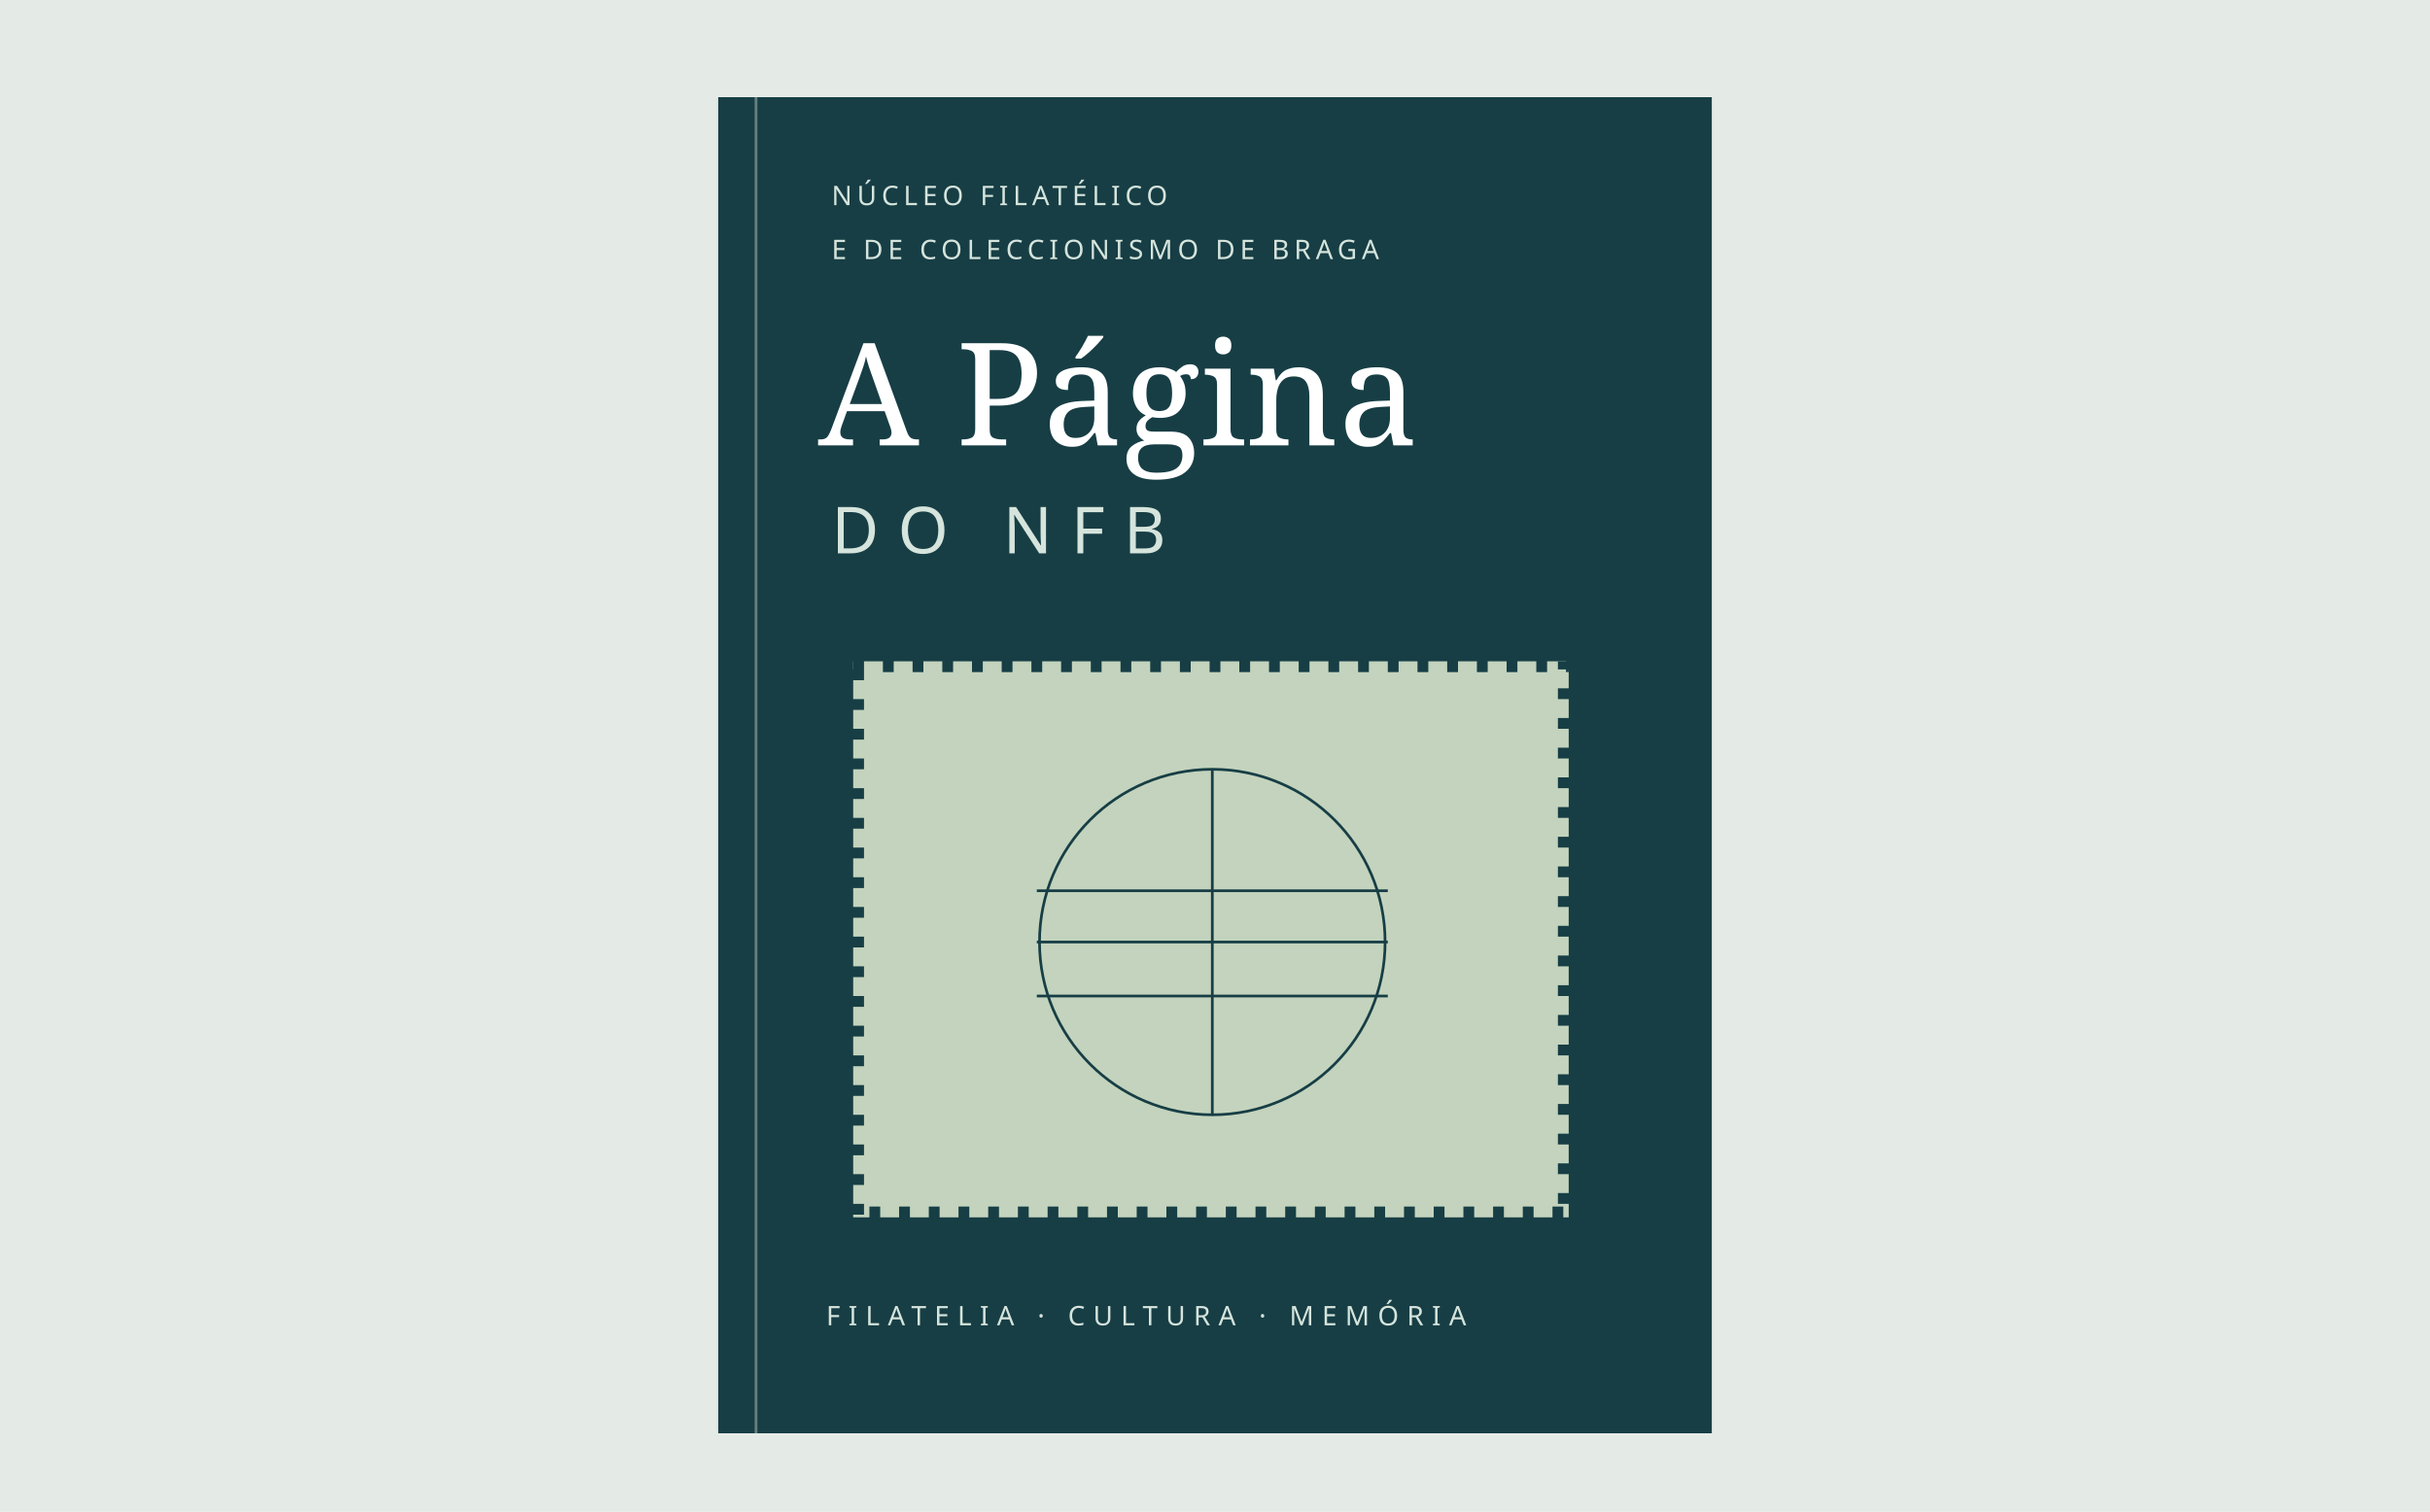
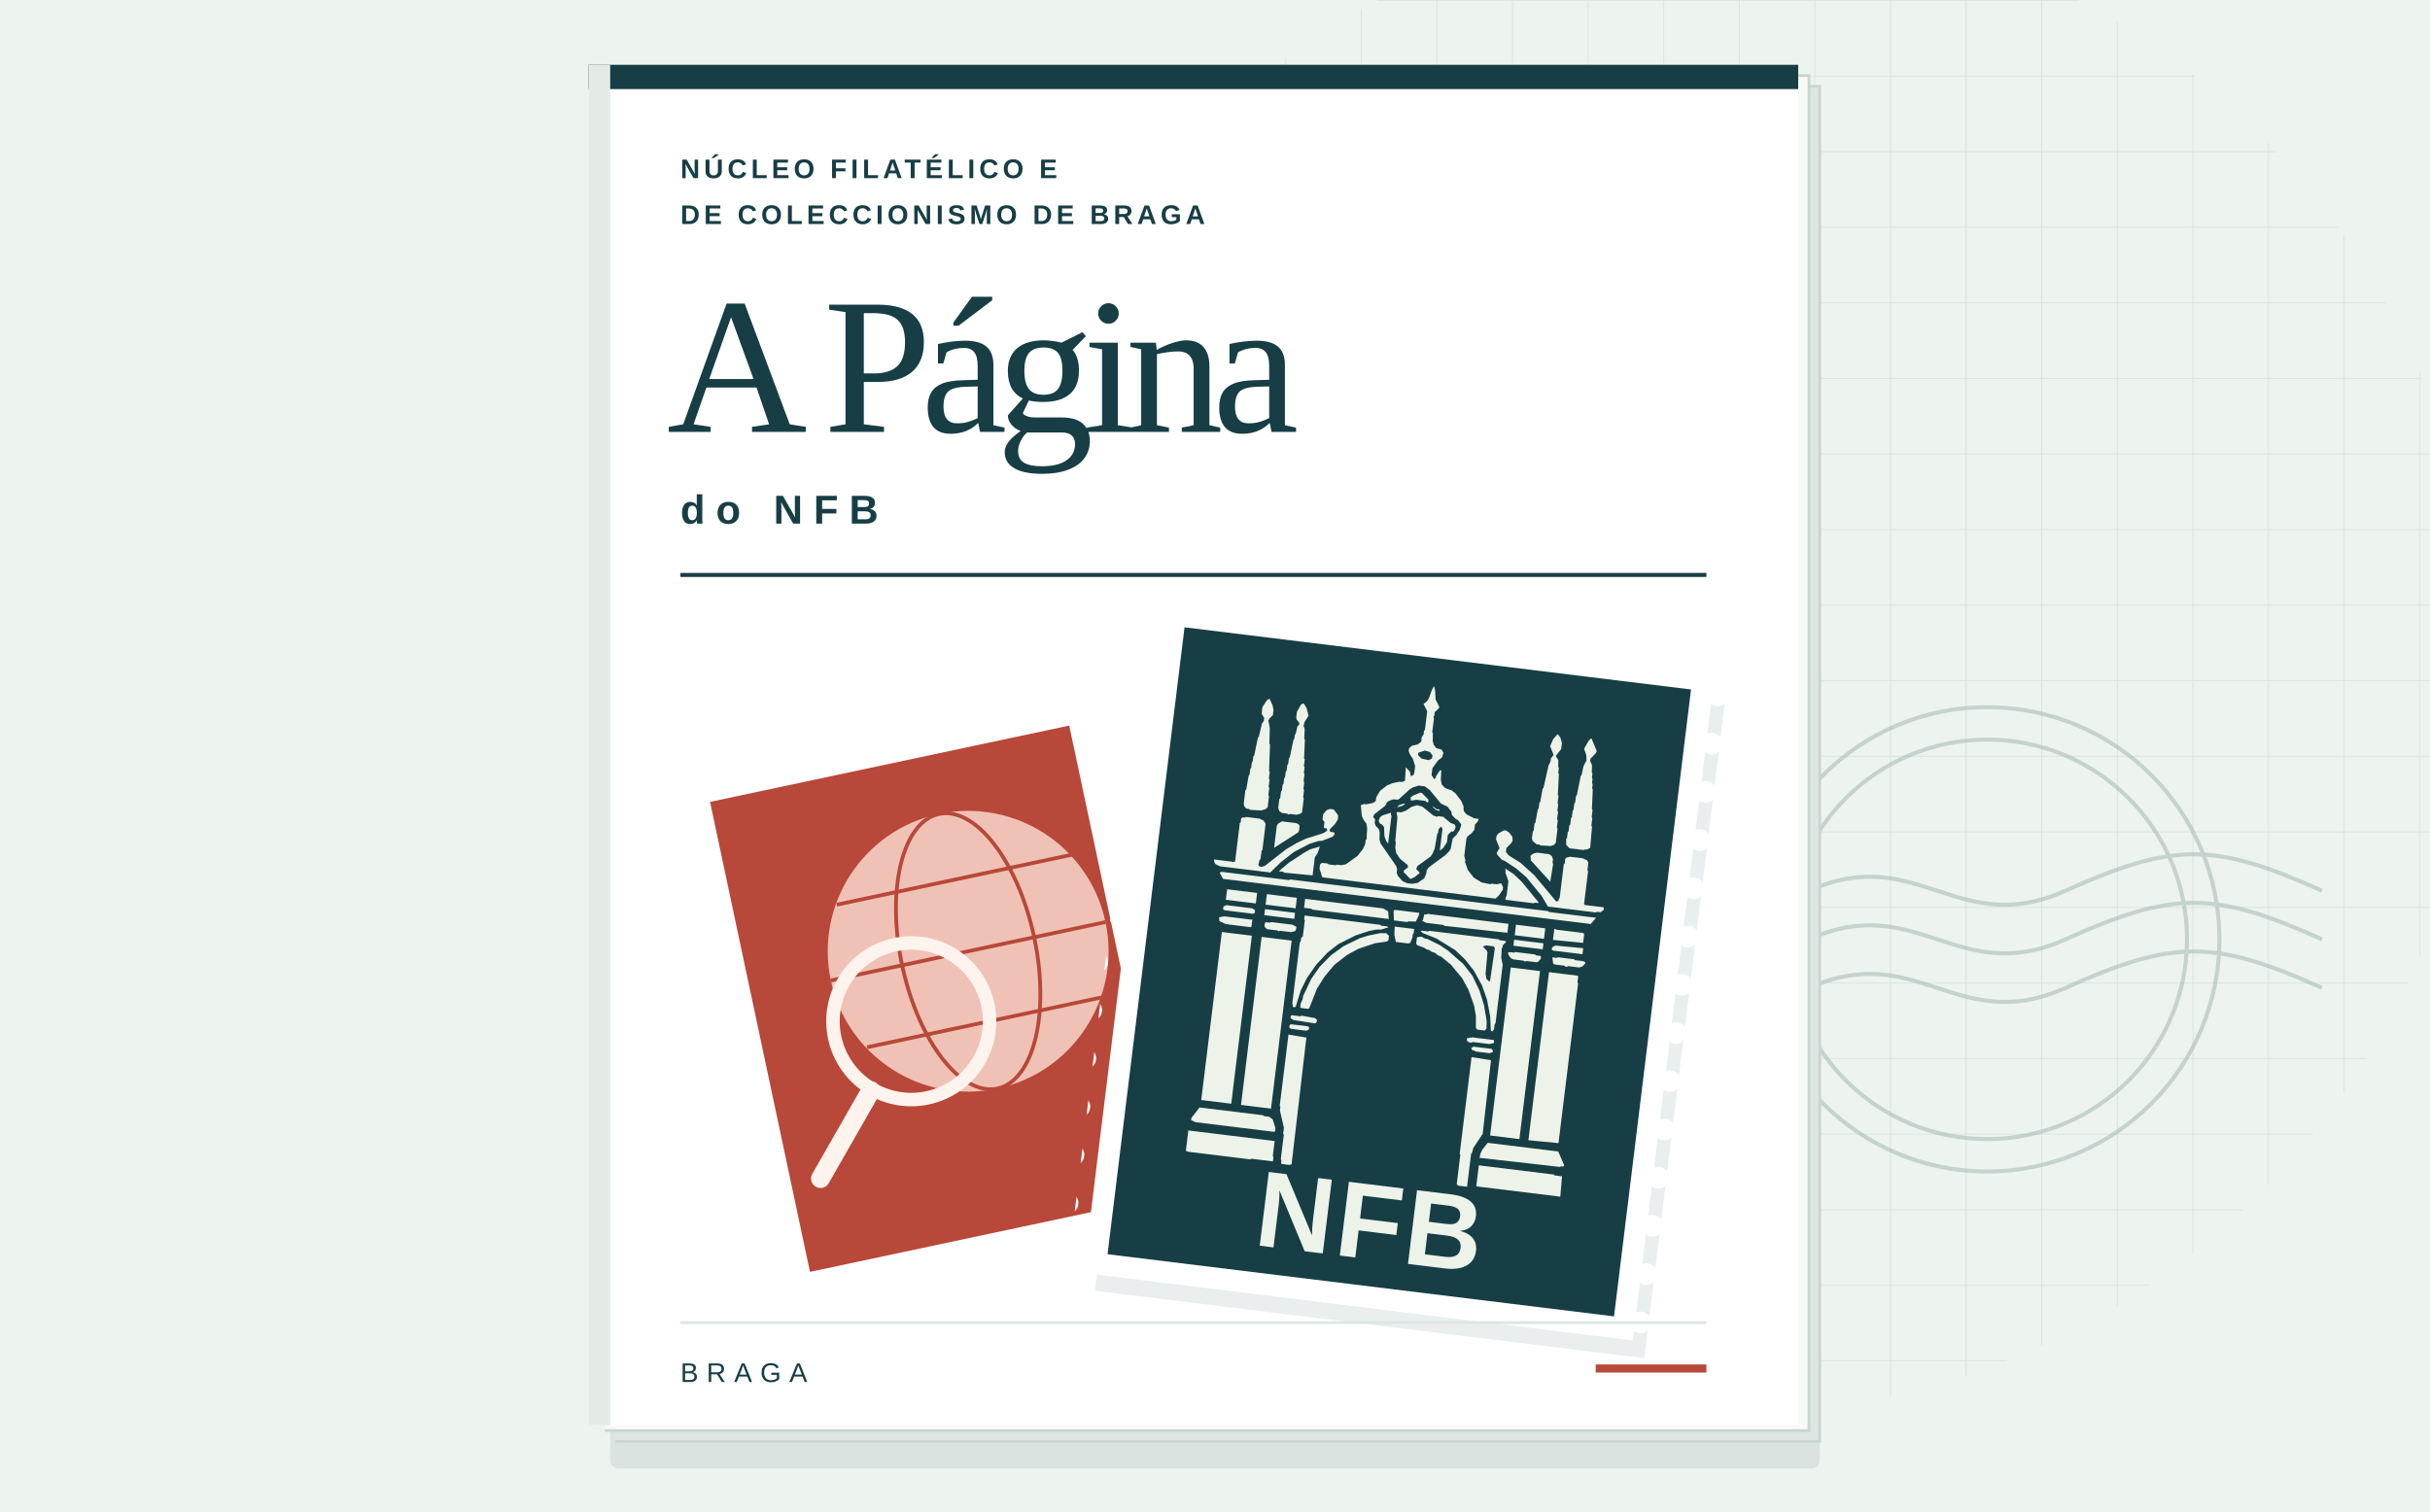
<svg xmlns="http://www.w3.org/2000/svg" width="900" height="560" viewBox="0 0 900 560">
-   <rect width="900" height="560" fill="#e4ebe7" />
-   <path d="M266 36h368v495H266Z" fill="#173e45" />
-   <path d="M280 36v495" stroke="#65817d" />
-   <text x="308" y="88" fill="#d5e4dc" font-family="sans-serif" font-size="10" letter-spacing="1.8">
-     <tspan x="308" y="76">NÚCLEO FILATÉLICO</tspan>
-     <tspan x="308" y="96">E DE COLECCIONISMO DE BRAGA</tspan>
+   <defs>
+     <pattern id="grid" width="28" height="28" patternUnits="userSpaceOnUse">
+       <path d="M28 0H0V28" fill="none" stroke="#dce6e2" stroke-width=".7" />
+     </pattern>
+     <pattern id="perforations" width="18" height="18" patternUnits="userSpaceOnUse">
+       <circle cx="9" cy="9" r="4" fill="#fff" />
+     </pattern>
+   </defs>
+   <rect width="900" height="560" fill="#edf3ef" />
+   <circle cx="640" cy="246" r="278" fill="url(#grid)" />
+   <g fill="none" stroke="#9db1ad" stroke-width="1.5" opacity=".5">
+     <circle cx="736" cy="348" r="86" />
+     <circle cx="736" cy="348" r="74" />
+     <path d="M670 330c40-18 55 18 95 0s55-18 95 0M670 348c40-18 55 18 95 0s55-18 95 0M670 366c40-18 55 18 95 0s55-18 95 0" />
+   </g>
+   <rect x="226" y="40" width="448" height="504" rx="3" fill="#173e45" opacity=".09" />
+   <path d="M228 32h446v502H228" fill="#dce6e2" stroke="#c9d5cf" />
+   <path d="M224 28h446v502H224" fill="#f8faf7" stroke="#c9d5cf" />
+   <path d="M218 24h448v504H218Z" fill="#fff" />
+   <path d="M218 24h448v9H218Z" fill="#173e45" />
+   <path d="M218 24h8v504h-8Z" fill="#e4ebe7" />
+   <path d="M252 213h380" stroke="#173e45" stroke-width="1.5" />
+   <text x="252" y="66" fill="#173e45" font-family="Arial,Helvetica,sans-serif" font-size="10" font-weight="700" letter-spacing="1.5">
+     <tspan x="252">NÚCLEO FILATÉLICO E</tspan>
+     <tspan x="252" dy="17">DE COLECCIONISMO DE BRAGA</tspan>
  </text>
-   <text x="303" y="165" fill="white" font-family="Georgia,serif" font-size="53">A Página</text>
-   <text x="308" y="205" fill="#d5e4dc" font-family="sans-serif" font-size="24" letter-spacing="7">DO NFB</text>
-   <rect x="316" y="245" width="265" height="206" fill="#c3d3bd" stroke="#173e45" stroke-width="8" stroke-dasharray="4 7" />
-   <circle cx="449" cy="349" r="64" fill="none" stroke="#173e45" />
-   <path d="M384 349h130m-65-64v128M384 330h130M384 369h130" stroke="#173e45" />
-   <text x="306" y="491" fill="#d5e4dc" font-family="sans-serif" font-size="10" letter-spacing="3">FILATELIA · CULTURA · MEMÓRIA</text>
+   <text x="247" y="160" fill="#173e45" font-family="Georgia,Times New Roman,serif" font-size="72" letter-spacing="-4">A Página</text>
+   <text x="252" y="194" fill="#173e45" font-family="Arial,Helvetica,sans-serif" font-size="15" font-weight="700" letter-spacing="4">do NFB</text>
+   <g transform="translate(273 274) rotate(-12 75 96)">
+     <rect width="150" height="192" fill="#fff" />
+     <rect x="7" y="7" width="136" height="178" fill="#b84839" />
+     <path d="M0 0H150V192H0Z" fill="none" stroke="url(#perforations)" stroke-width="10" />
+     <circle cx="89" cy="81" r="52" fill="#f0c2b5" />
+     <g fill="none" stroke="#b84839" stroke-width="1.4">
+       <ellipse cx="89" cy="81" rx="25" ry="52" />
+       <path d="M37 81h104M45 54h89M45 108h89" />
+     </g>
+     <circle cx="63" cy="102" r="29" fill="none" stroke="#fff3ee" stroke-width="5" />
+     <path d="m43 124-25 28" stroke="#fff3ee" stroke-width="7" stroke-linecap="round" />
+   </g>
+   <g transform="translate(416 235) rotate(7 102 123)">
+     <rect x="5" y="6" width="205" height="250" fill="#173e45" opacity=".09" />
+     <rect width="205" height="250" fill="#fff" />
+     <rect x="8" y="8" width="189" height="234" fill="#173e45" />
+     <path d="M0 0H205V250H0Z" fill="none" stroke="url(#perforations)" stroke-width="12" />
+     <g transform="translate(24 17) scale(.28)" fill="#edf3e9" fill-rule="evenodd">
+       <path d="M 29 628 L 29 655 L 32 656 L 115 656 L 116 655 L 145 655 L 145 649 L 144 648 L 144 628 Z M 416 627 L 416 655 L 528 655 L 527 628 L 517 628 L 516 627 Z M 415 617 L 523 616 L 524 615 L 527 615 L 528 613 L 518 596 L 424 596 L 418 606 L 416 612 L 416 616 Z M 31 611 L 31 614 L 37 616 L 142 616 L 143 615 L 143 611 L 138 600 L 133 597 L 126 597 L 125 596 L 40 596 Z M 389 486 L 389 615 L 390 616 L 390 655 L 392 657 L 404 657 L 404 613 L 405 612 L 406 605 L 416 585 L 415 487 Z M 145 486 L 145 581 L 146 582 L 146 587 L 154 609 L 154 617 L 155 618 L 155 651 L 156 652 L 156 656 L 157 657 L 167 657 L 170 656 L 169 487 Z M 387 474 L 389 477 L 392 477 L 393 478 L 412 478 L 416 476 L 416 474 L 414 472 L 390 472 Z M 145 473 L 145 477 L 148 478 L 168 478 L 171 476 L 171 473 L 169 472 L 147 472 Z M 380 462 L 380 465 L 383 467 L 387 467 L 388 466 L 410 466 L 416 464 L 416 461 L 415 460 L 387 460 Z M 145 461 L 145 464 L 149 466 L 178 467 L 180 465 L 180 462 L 177 460 L 159 459 L 158 460 L 146 460 Z M 477 362 L 477 586 L 517 585 L 517 372 L 516 371 L 516 363 L 515 362 Z M 426 362 L 426 586 L 465 586 L 465 362 Z M 94 362 L 94 586 L 134 586 L 134 362 Z M 41 362 L 41 586 L 81 586 L 81 362 Z M 479 342 L 481 350 L 483 351 L 496 351 L 497 352 L 500 352 L 501 351 L 516 351 L 520 349 L 523 345 L 523 343 L 520 342 L 509 342 L 508 341 L 486 341 L 485 342 Z M 420 343 L 421 346 L 425 350 L 428 351 L 442 351 L 443 352 L 446 351 L 459 351 L 461 350 L 464 346 L 464 343 L 463 342 L 457 342 L 456 341 L 429 341 L 428 342 L 422 342 Z M 96 343 L 96 347 L 97 349 L 100 351 L 114 351 L 115 352 L 117 351 L 132 351 L 137 349 L 138 347 L 138 343 L 132 341 L 104 341 L 103 342 L 98 342 Z M 35 343 L 36 348 L 45 351 L 78 351 L 79 350 L 79 342 L 80 341 L 42 341 Z M 257 337 L 249 338 L 234 343 L 223 348 L 203 361 L 188 375 L 175 392 L 166 409 L 158 433 L 158 437 L 156 443 L 156 448 L 157 449 L 167 449 L 168 448 L 175 421 L 183 404 L 194 387 L 209 372 L 223 362 L 244 352 L 259 348 L 261 346 L 261 340 Z M 299 337 L 298 338 L 298 346 L 300 348 L 309 350 L 313 352 L 316 352 L 319 354 L 324 355 L 329 358 L 333 359 L 347 368 L 364 384 L 374 398 L 384 418 L 388 431 L 390 447 L 392 449 L 402 449 L 404 446 L 403 436 L 397 416 L 389 398 L 377 379 L 363 365 L 341 350 L 329 344 L 312 338 L 309 338 L 304 336 Z M 303 328 L 302 329 L 305 331 L 324 336 L 350 348 L 365 359 L 378 372 L 391 390 L 400 408 L 407 430 L 410 448 L 412 449 L 414 446 L 414 439 L 415 438 L 415 360 L 412 351 L 411 338 L 412 337 L 412 334 L 416 329 L 414 328 L 407 328 L 406 327 L 313 327 L 312 328 Z M 390 337 L 400 337 L 402 339 L 401 383 L 400 384 L 396 381 L 394 375 L 393 346 L 392 344 L 386 339 Z M 267 327 L 268 338 L 271 347 L 287 347 L 290 346 L 292 339 L 292 334 L 293 333 L 293 327 Z M 259 329 L 257 328 L 249 328 L 248 327 L 147 327 L 147 332 L 148 333 L 148 355 L 146 357 L 146 362 L 145 363 L 145 445 L 146 446 L 146 449 L 149 449 L 150 448 L 154 426 L 160 409 L 170 390 L 183 372 L 196 359 L 217 345 L 234 337 L 243 334 L 250 333 Z M 39 328 L 39 332 L 41 333 L 79 333 L 81 332 L 81 328 L 77 326 L 43 326 Z M 477 329 L 477 332 L 479 333 L 518 333 L 518 325 L 481 326 Z M 426 325 L 426 333 L 465 333 L 465 325 Z M 94 325 L 94 333 L 134 333 L 134 325 Z M 426 305 L 426 319 L 465 319 L 465 305 Z M 302 315 L 308 317 L 331 317 L 332 318 L 416 317 L 416 305 L 308 305 L 307 306 L 304 306 L 303 314 Z M 263 306 L 265 319 L 283 319 L 284 318 L 294 317 L 297 308 L 297 305 L 265 305 Z M 145 305 L 145 317 L 155 317 L 156 318 L 258 318 L 256 308 L 249 305 Z M 94 305 L 94 319 L 134 319 L 134 305 Z M 41 305 L 41 319 L 81 319 L 81 305 Z M 477 304 L 477 319 L 517 318 L 517 306 L 515 305 L 480 305 Z M 29 285 L 34 292 L 524 292 L 530 283 L 467 283 L 466 282 L 122 282 L 121 283 L 31 283 L 29 284 Z M 156 234 L 144 239 L 137 244 L 118 260 L 106 273 L 112 273 L 113 274 L 151 273 L 151 249 L 154 243 Z M 403 233 L 404 239 L 409 249 L 409 269 L 408 270 L 408 274 L 446 274 L 447 273 L 452 273 L 451 271 L 427 248 L 415 239 Z M 437 209 L 434 212 L 435 218 L 464 243 L 465 219 L 464 218 L 464 213 L 462 209 L 458 207 L 442 207 Z M 124 208 L 121 207 L 102 207 L 97 211 L 96 214 L 96 243 L 125 219 L 126 217 L 126 210 Z M 388 188 L 386 192 L 386 196 L 392 207 L 389 214 L 390 216 L 397 222 L 401 223 L 417 231 L 432 241 L 455 263 L 465 276 L 529 276 L 530 275 L 535 275 L 539 271 L 538 268 L 513 268 L 512 267 L 512 223 L 511 222 L 511 212 L 509 209 L 503 207 L 486 207 L 481 209 L 480 211 L 480 217 L 479 218 L 479 263 L 478 264 L 478 267 L 475 268 L 442 237 L 422 223 L 405 215 L 401 211 L 401 206 L 407 198 L 408 195 L 407 190 L 402 185 L 398 183 L 395 183 Z M 174 189 L 168 183 L 163 183 L 159 185 L 155 191 L 155 198 L 158 201 L 158 208 L 159 209 L 162 209 L 163 212 L 158 216 L 136 226 L 125 233 L 112 243 L 87 268 L 83 270 L 80 270 L 78 268 L 79 261 L 80 260 L 80 249 L 81 248 L 81 213 L 78 209 L 72 207 L 54 207 L 53 208 L 50 208 L 48 210 L 48 215 L 47 216 L 47 267 L 46 268 L 19 268 L 20 272 L 22 274 L 28 276 L 95 276 L 107 261 L 123 245 L 142 232 L 153 227 L 158 226 L 171 219 L 173 216 L 173 214 L 172 213 L 167 213 L 166 210 L 172 202 L 175 196 L 175 191 Z M 112 49 L 110 49 L 108 51 L 104 61 L 104 68 L 105 71 L 109 75 L 109 77 L 107 80 L 106 90 L 105 91 L 105 97 L 104 98 L 102 122 L 101 123 L 101 131 L 100 132 L 100 140 L 99 141 L 99 149 L 98 150 L 98 158 L 97 159 L 97 167 L 96 168 L 96 177 L 95 178 L 95 190 L 97 194 L 101 196 L 108 196 L 109 197 L 112 196 L 120 196 L 125 194 L 127 192 L 127 173 L 126 172 L 126 162 L 125 161 L 125 152 L 124 151 L 124 141 L 123 140 L 123 132 L 122 131 L 122 122 L 121 121 L 119 96 L 118 95 L 117 82 L 115 78 L 116 72 L 120 64 L 116 54 Z M 495 48 L 492 51 L 487 63 L 491 71 L 492 78 L 489 86 L 488 98 L 487 99 L 485 125 L 484 126 L 484 135 L 483 136 L 483 145 L 482 146 L 482 155 L 481 156 L 481 165 L 480 166 L 480 174 L 479 175 L 479 183 L 478 184 L 479 192 L 484 196 L 503 196 L 504 195 L 507 195 L 511 192 L 510 164 L 509 163 L 509 153 L 508 152 L 508 142 L 507 141 L 505 115 L 504 114 L 504 108 L 503 107 L 503 101 L 502 100 L 502 94 L 501 93 L 500 83 L 497 78 L 497 75 L 503 67 L 504 64 Z M 450 48 L 445 55 L 442 65 L 448 76 L 445 81 L 445 85 L 443 91 L 440 121 L 439 122 L 438 140 L 437 141 L 437 149 L 436 150 L 435 168 L 434 169 L 434 179 L 433 180 L 433 189 L 434 192 L 440 196 L 444 196 L 445 197 L 459 196 L 463 194 L 465 191 L 465 172 L 464 171 L 464 161 L 463 160 L 463 150 L 462 149 L 462 140 L 461 139 L 461 129 L 460 128 L 458 100 L 457 99 L 457 92 L 456 91 L 455 82 L 451 77 L 457 67 L 457 59 L 454 52 Z M 66 48 L 63 50 L 58 60 L 58 69 L 62 74 L 62 78 L 60 82 L 58 100 L 57 101 L 55 125 L 54 126 L 54 133 L 53 134 L 53 142 L 52 143 L 52 151 L 51 152 L 50 171 L 49 172 L 49 190 L 50 193 L 53 196 L 57 196 L 58 197 L 73 196 L 78 194 L 81 191 L 81 176 L 80 175 L 80 165 L 79 164 L 79 154 L 78 153 L 78 144 L 77 143 L 74 108 L 73 107 L 71 86 L 68 77 L 69 74 L 73 69 L 73 62 L 71 56 Z M 280 5 L 278 9 L 275 22 L 273 26 L 269 30 L 275 39 L 275 64 L 274 65 L 274 70 L 272 74 L 272 80 L 268 84 L 260 87 L 257 91 L 257 94 L 259 98 L 264 104 L 268 113 L 268 123 L 267 125 L 264 127 L 262 121 L 256 116 L 257 134 L 253 136 L 250 136 L 241 139 L 234 143 L 226 151 L 222 160 L 222 165 L 219 168 L 210 171 L 207 171 L 203 173 L 206 187 L 209 192 L 213 196 L 215 202 L 216 217 L 215 218 L 215 223 L 213 230 L 207 240 L 193 253 L 187 255 L 181 255 L 180 256 L 170 256 L 169 255 L 162 255 L 160 256 L 159 258 L 159 263 L 164 274 L 395 274 L 399 269 L 403 261 L 403 258 L 400 253 L 394 255 L 387 255 L 386 256 L 374 255 L 363 250 L 354 241 L 349 231 L 349 228 L 347 223 L 347 200 L 348 197 L 353 192 L 356 187 L 356 180 L 359 176 L 360 172 L 354 172 L 343 168 L 339 164 L 338 158 L 334 151 L 325 142 L 320 139 L 311 137 L 306 133 L 304 127 L 303 114 L 301 115 L 297 123 L 297 125 L 295 127 L 291 122 L 291 113 L 297 102 L 302 97 L 303 91 L 300 87 L 293 86 L 289 82 L 287 77 L 286 67 L 285 66 L 285 47 L 284 45 L 285 44 L 285 39 L 290 33 L 290 31 L 284 22 L 282 10 Z M 276 138 L 284 138 L 291 142 L 308 158 L 317 161 L 323 167 L 324 171 L 330 176 L 333 177 L 338 182 L 337 189 L 333 197 L 329 202 L 328 216 L 326 220 L 322 225 L 302 244 L 300 248 L 300 252 L 298 259 L 290 266 L 283 268 L 276 268 L 270 266 L 263 260 L 261 256 L 261 251 L 259 247 L 235 220 L 233 215 L 232 205 L 230 201 L 226 198 L 224 194 L 224 190 L 223 188 L 221 187 L 222 183 L 235 170 L 237 165 L 239 163 L 245 160 L 250 160 L 252 159 L 265 144 L 269 141 Z M 233 183 L 230 186 L 229 191 L 231 194 L 234 195 L 237 198 L 239 210 L 242 216 L 245 219 L 245 182 L 244 181 L 244 178 Z M 277 164 L 270 167 L 263 173 L 257 176 L 252 176 L 251 177 L 253 183 L 254 215 L 255 216 L 255 223 L 257 230 L 263 237 L 274 244 L 275 247 L 270 252 L 270 254 L 280 262 L 285 259 L 291 253 L 291 252 L 286 248 L 287 244 L 303 229 L 305 225 L 307 218 L 308 198 L 309 197 L 309 192 L 312 188 L 314 191 L 314 220 L 318 216 L 322 208 L 322 198 L 326 193 L 328 193 L 330 191 L 331 186 L 329 183 L 324 182 L 313 175 L 306 175 L 305 176 L 300 175 L 284 165 Z M 261 164 L 259 164 L 253 167 L 251 170 L 258 167 Z M 298 163 L 298 164 L 302 167 L 307 168 L 307 166 L 303 166 Z M 291 155 L 281 147 L 279 147 L 270 152 L 267 155 L 268 159 L 275 157 L 287 157 L 290 159 L 291 158 Z M 270 95 L 278 91 L 285 92 L 289 96 L 289 100 L 285 103 L 275 102 L 270 98 Z" />
+     </g>
+     <text x="103" y="232" text-anchor="middle" fill="#edf3e9" font-family="Arial Black,Arial,Helvetica,sans-serif" font-weight="900" font-size="40" letter-spacing="1">NFB</text>
+   </g>
+   <path d="M252 490h380" stroke="#dce6e2" />
+   <text x="252" y="512" fill="#173e45" font-family="Arial,Helvetica,sans-serif" font-size="10" letter-spacing="3">BRAGA</text>
+   <path d="M591 507h41" stroke="#b84839" stroke-width="3" />
</svg>
